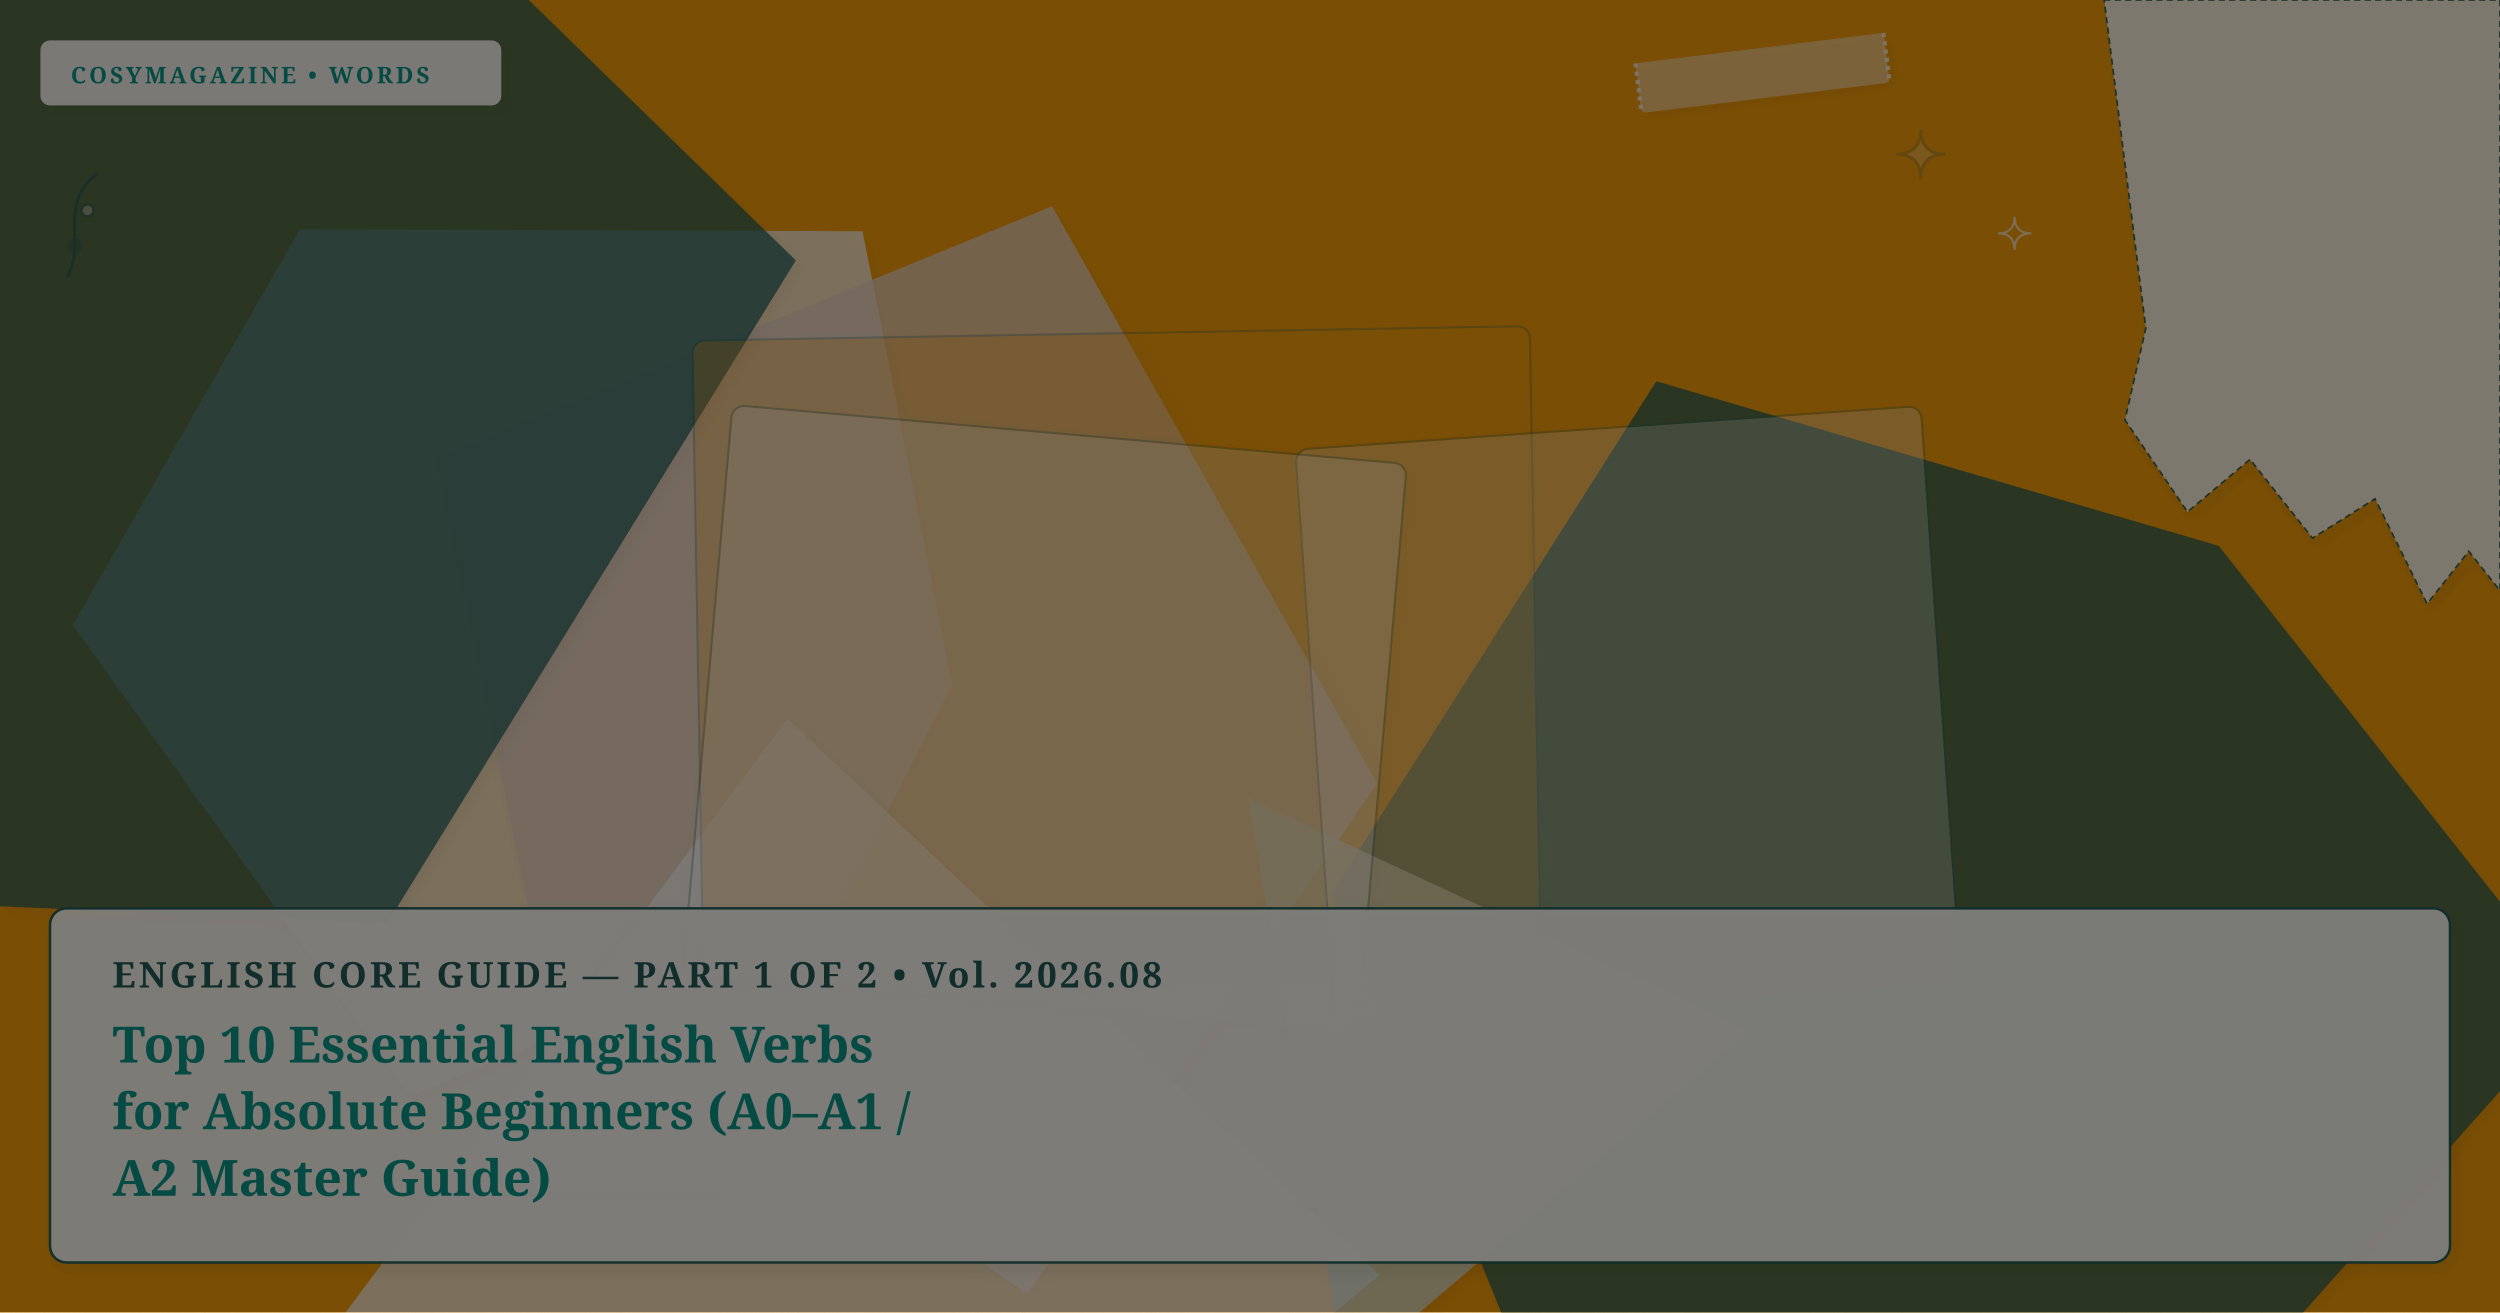
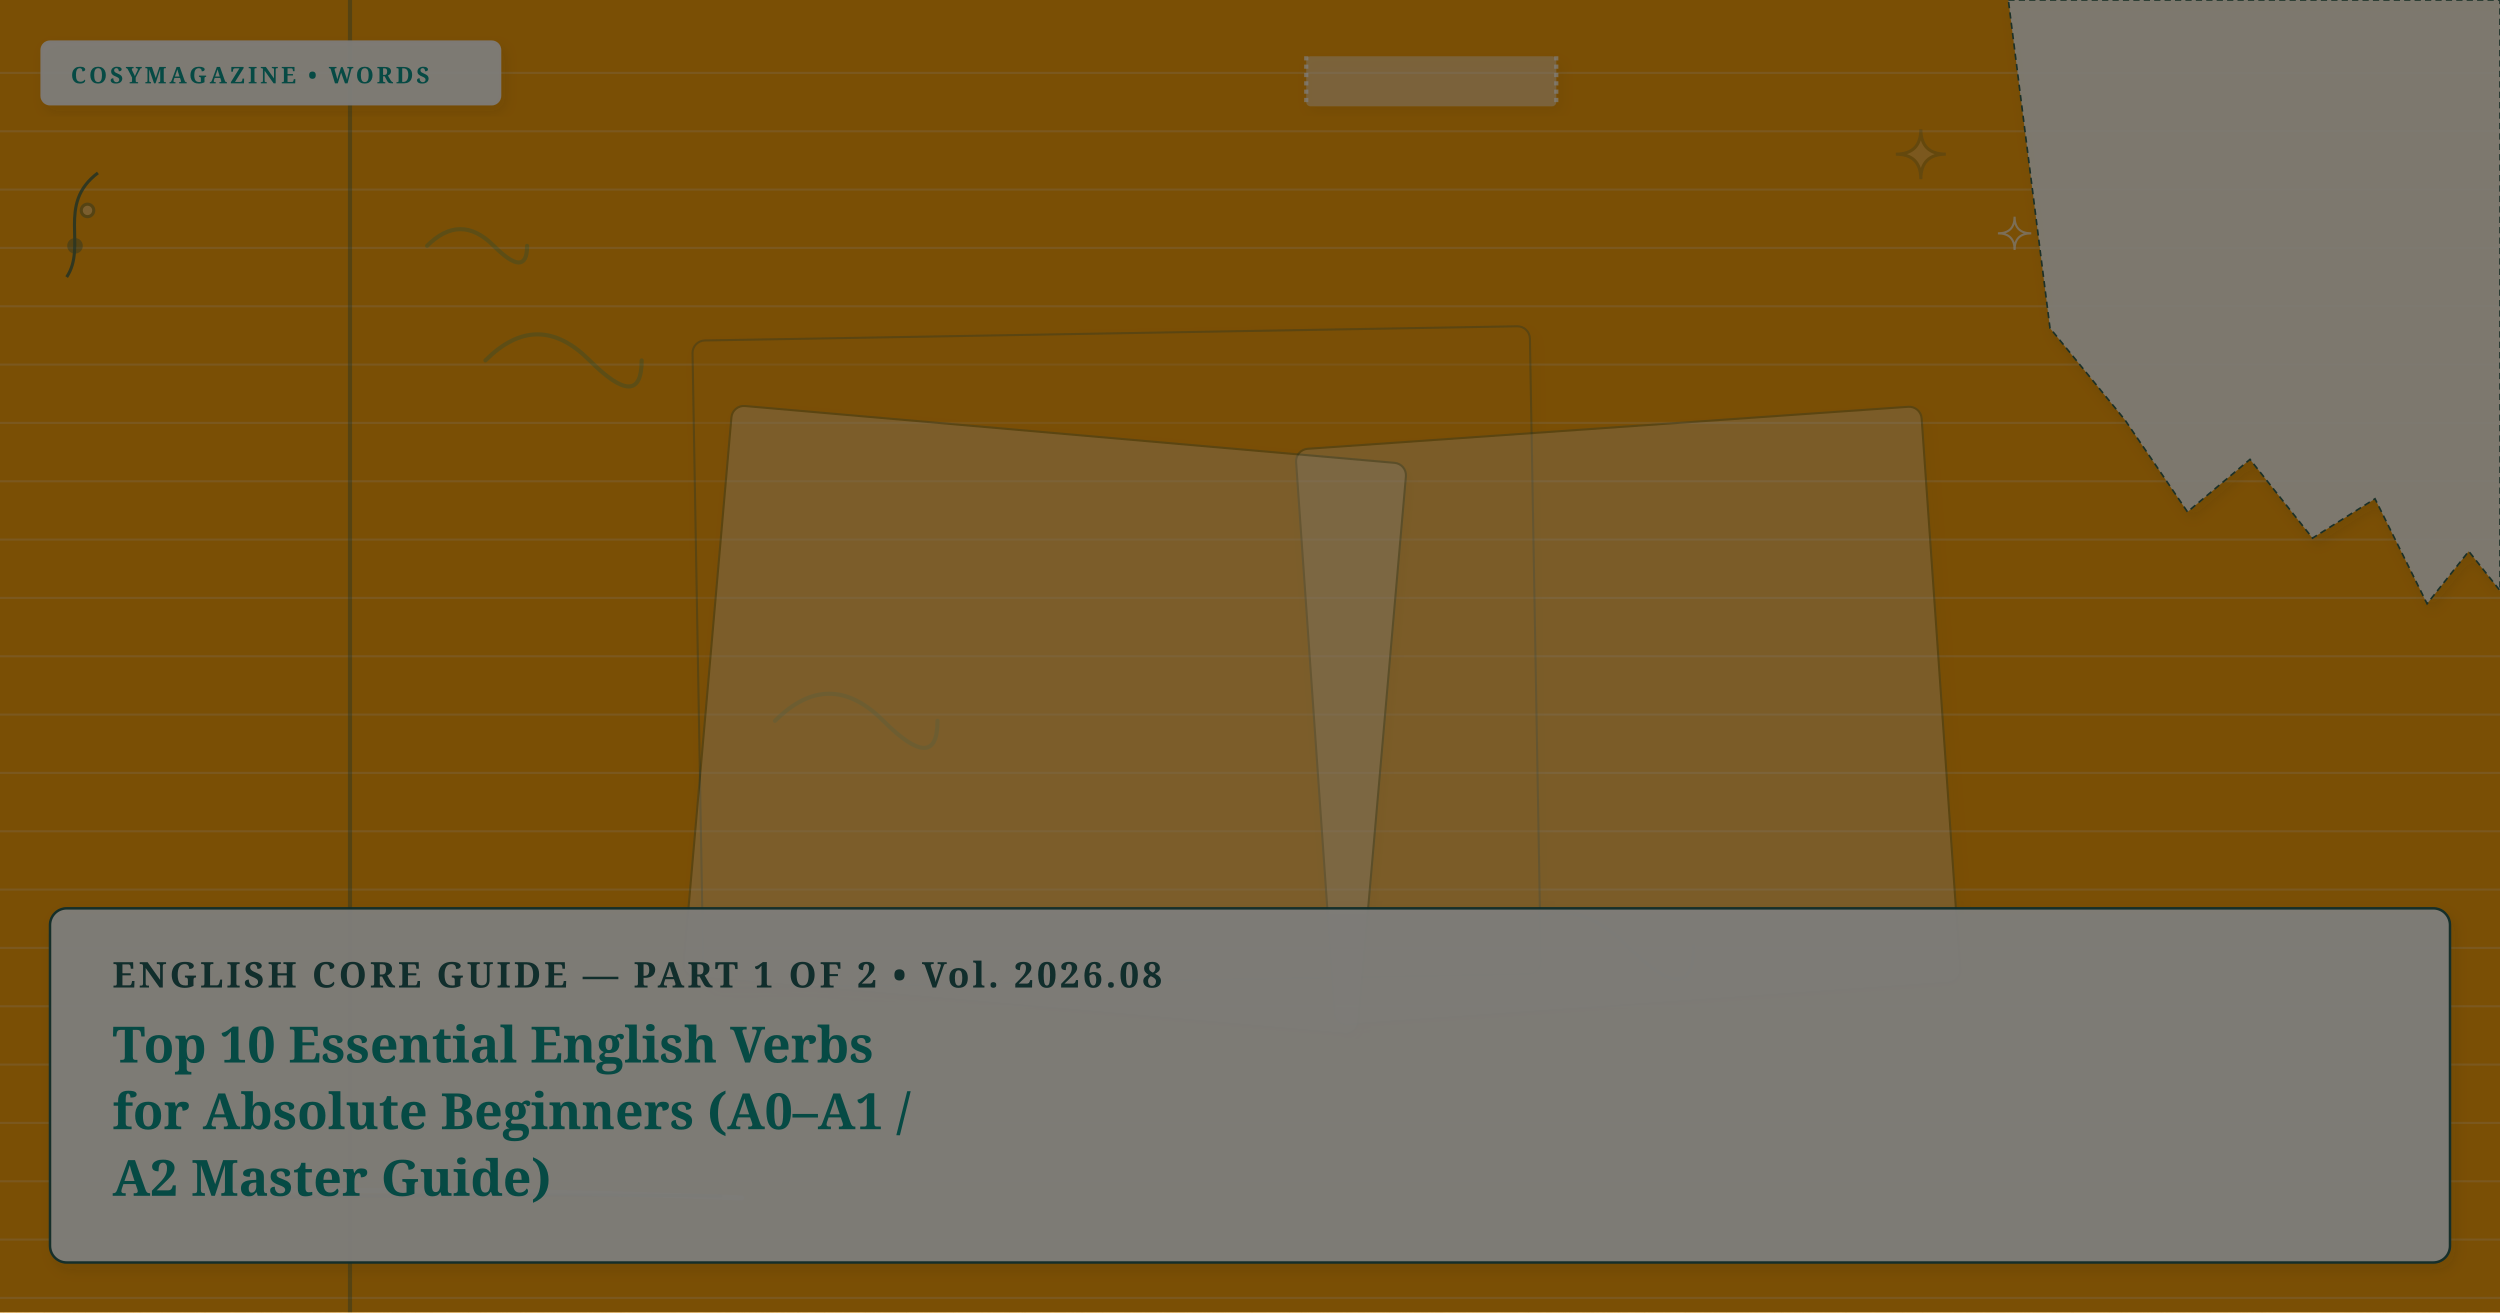
<svg xmlns="http://www.w3.org/2000/svg" viewBox="0 0 1200 630" width="100%" height="100%" preserveAspectRatio="xMidYMid slice" class="cosy-cover-art" data-motif="notebook-handwritten" data-seed="top-10-verbs-en" data-lang="en">
  <defs>
    <filter id="soft-shadow" x="-20%" y="-20%" width="140%" height="140%">
      <feDropShadow dx="2" dy="3" stdDeviation="3" flood-color="#3C281E" flood-opacity="0.10" />
    </filter>
    <filter id="paper-grain" x="0%" y="0%" width="100%" height="100%">
      <feTurbulence type="fractalNoise" baseFrequency="0.65" numOctaves="3" result="noise" />
      <feColorMatrix type="saturate" values="0" />
      <feComponentTransfer>
        <feFuncA type="linear" slope="0.05" />
      </feComponentTransfer>
      <feBlend mode="multiply" in="SourceGraphic" result="blend" />
    </filter>
  </defs>
  <style>
        @media (prefers-reduced-motion: reduce) {
          .cosy-cover-art * { animation: none !important; transition: none !important; }
        }
      </style>
  <rect width="1200" height="630" fill="#f59e0b" />
-   <polygon points="457,329 398,444 197,526 35,300 144,110 414,111" fill="#faf7f2" opacity="0.75" style="filter: drop-shadow(2px 3px 3px rgba(60,40,30,0.08));" />
-   <polygon points="1238,481 1054,688 747,695 639,429 795,183 1065,262" fill="#225B58" opacity="0.75" style="filter: drop-shadow(2px 3px 3px rgba(60,40,30,0.08));" />
-   <polygon points="661,376 493,621 258,457 209,220 505,99" fill="#E8D2C2" opacity="0.75" style="filter: drop-shadow(2px 3px 3px rgba(60,40,30,0.08));" />
-   <polygon points="662,612 398,834 151,650 378,345" fill="#faf7f2" opacity="0.75" style="filter: drop-shadow(2px 3px 3px rgba(60,40,30,0.08));" />
-   <polygon points="382,125 186,443 -1,435 -234,337 -198,20 -37,-203 182,-70" fill="#225B58" opacity="0.75" style="filter: drop-shadow(2px 3px 3px rgba(60,40,30,0.08));" />
-   <polygon points="840,495 646,660 599,383" fill="#D5E2D9" opacity="0.75" style="filter: drop-shadow(2px 3px 3px rgba(60,40,30,0.08));" />
+   <line x1="0" y1="35" x2="1200" y2="35" stroke="#faf7f2" stroke-width="1" opacity="0.22" />
+   <line x1="0" y1="63" x2="1200" y2="63" stroke="#faf7f2" stroke-width="1" opacity="0.22" />
+   <line x1="0" y1="91" x2="1200" y2="91" stroke="#faf7f2" stroke-width="1" opacity="0.22" />
+   <line x1="0" y1="119" x2="1200" y2="119" stroke="#faf7f2" stroke-width="1" opacity="0.22" />
+   <line x1="0" y1="147" x2="1200" y2="147" stroke="#faf7f2" stroke-width="1" opacity="0.22" />
+   <line x1="0" y1="175" x2="1200" y2="175" stroke="#faf7f2" stroke-width="1" opacity="0.22" />
+   <line x1="0" y1="203" x2="1200" y2="203" stroke="#faf7f2" stroke-width="1" opacity="0.22" />
+   <line x1="0" y1="231" x2="1200" y2="231" stroke="#faf7f2" stroke-width="1" opacity="0.22" />
+   <line x1="0" y1="259" x2="1200" y2="259" stroke="#faf7f2" stroke-width="1" opacity="0.22" />
+   <line x1="0" y1="287" x2="1200" y2="287" stroke="#faf7f2" stroke-width="1" opacity="0.22" />
+   <line x1="0" y1="315" x2="1200" y2="315" stroke="#faf7f2" stroke-width="1" opacity="0.22" />
+   <line x1="0" y1="343" x2="1200" y2="343" stroke="#faf7f2" stroke-width="1" opacity="0.22" />
+   <line x1="0" y1="371" x2="1200" y2="371" stroke="#faf7f2" stroke-width="1" opacity="0.22" />
+   <line x1="0" y1="399" x2="1200" y2="399" stroke="#faf7f2" stroke-width="1" opacity="0.22" />
+   <line x1="0" y1="427" x2="1200" y2="427" stroke="#faf7f2" stroke-width="1" opacity="0.22" />
+   <line x1="0" y1="455" x2="1200" y2="455" stroke="#faf7f2" stroke-width="1" opacity="0.22" />
+   <line x1="0" y1="483" x2="1200" y2="483" stroke="#faf7f2" stroke-width="1" opacity="0.22" />
+   <line x1="0" y1="511" x2="1200" y2="511" stroke="#faf7f2" stroke-width="1" opacity="0.22" />
+   <line x1="0" y1="539" x2="1200" y2="539" stroke="#faf7f2" stroke-width="1" opacity="0.22" />
+   <line x1="0" y1="567" x2="1200" y2="567" stroke="#faf7f2" stroke-width="1" opacity="0.22" />
+   <line x1="0" y1="595" x2="1200" y2="595" stroke="#faf7f2" stroke-width="1" opacity="0.22" />
+   <line x1="0" y1="623" x2="1200" y2="623" stroke="#faf7f2" stroke-width="1" opacity="0.22" />
+   <line x1="168" y1="0" x2="168" y2="630" stroke="#225B58" stroke-width="2" opacity="0.35" />
+   <path d="M 233 173 Q 258 148 283 173 T 308 173" fill="none" stroke="#0d9488" stroke-width="2" stroke-linecap="round" opacity="0.25" />
+   <path d="M 717 454 Q 749 422 781 454 T 813 454" fill="none" stroke="#0d9488" stroke-width="2" stroke-linecap="round" opacity="0.25" />
+   <path d="M 205 118 Q 221 102 237 118 T 253 118" fill="none" stroke="#0d9488" stroke-width="2" stroke-linecap="round" opacity="0.25" />
+   <path d="M 372 346 Q 398 320 424 346 T 450 346" fill="none" stroke="#0d9488" stroke-width="2" stroke-linecap="round" opacity="0.25" />
  <g transform="rotate(-1 536 315.5)">
    <rect x="335" y="160" width="402" height="311" rx="6" fill="#f59e0b" opacity="0.3" stroke="#225B58" stroke-width="1" filter="url(#soft-shadow)" />
  </g>
  <g transform="rotate(-4 781.5 343.5)">
    <rect x="631" y="205" width="301" height="277" rx="6" fill="#faf7f2" opacity="0.3" stroke="#225B58" stroke-width="1" filter="url(#soft-shadow)" />
  </g>
  <g transform="rotate(5 501.5 345.5)">
    <rect x="339" y="208" width="325" height="275" rx="6" fill="#FFFFFF" opacity="0.3" stroke="#225B58" stroke-width="1" filter="url(#soft-shadow)" />
  </g>
  <g class="cover-torn-paper" filter="url(#soft-shadow)">
-     <polygon points="1010,0 1200,0 1200,283.5 1185,264.6 1165,289.8 1140,239.4 1110,258.3 1080,220.5 1050,245.7 1020,201.6 1030,157.5 1010,0" fill="#FCF9F2" opacity="0.9" stroke="#225B58" stroke-width="0.8" stroke-dasharray="3 2" />
+     <polygon points="964,0 1200,0 1200,283.5 1185,264.6 1165,289.8 1140,239.4 1110,258.3 1080,220.5 1050,245.7 1020,201.6 984,157.5 964,0" fill="#FCF9F2" opacity="0.9" stroke="#225B58" stroke-width="0.8" stroke-dasharray="3 2" />
  </g>
-   <g transform="rotate(-7 846 35)" filter="url(#soft-shadow)">
-     <rect x="786" y="23" width="120" height="24" rx="2" fill="#faf7f2" opacity="0.45" />
-     <line x1="786" y1="23" x2="786" y2="47" stroke="#FFFFFF" stroke-width="2" stroke-dasharray="2 2" opacity="0.7" />
-     <line x1="906" y1="23" x2="906" y2="47" stroke="#FFFFFF" stroke-width="2" stroke-dasharray="2 2" opacity="0.7" />
+   <g transform="rotate(0 687 39)" filter="url(#soft-shadow)">
+     <rect x="627" y="27" width="120" height="24" rx="2" fill="#faf7f2" opacity="0.45" />
+     <line x1="627" y1="27" x2="627" y2="51" stroke="#FFFFFF" stroke-width="2" stroke-dasharray="2 2" opacity="0.7" />
+     <line x1="747" y1="27" x2="747" y2="51" stroke="#FFFFFF" stroke-width="2" stroke-dasharray="2 2" opacity="0.7" />
  </g>
  <g class="cover-tiny-doodles" stroke="#225B58" stroke-width="1.5" fill="none" opacity="0.7">
    <path d="M 922 62 Q 922 74 934 74 Q 922 74 922 86 Q 922 74 910 74 Q 922 74 922 62 Z" fill="#faf7f2" opacity="0.3" />
    <path d="M 967 104 Q 967 112 975 112 Q 967 112 967 120 Q 967 112 959 112 Q 967 112 967 104 Z" stroke="#faf7f2" stroke-width="1" />
    <path d="M 32 133 C 42 118, 27 98, 47 83" />
    <circle cx="36" cy="118" r="3" fill="#225B58" opacity="0.5" />
    <circle cx="42" cy="101" r="3" fill="#faf7f2" opacity="0.5" />
  </g>
  <g class="cover-sketchy-underline">
    <path d="M 96 572 Q 226 570 356 575" stroke="#faf7f2" stroke-width="2.5" stroke-linecap="round" fill="none" opacity="0.75" />
    <path d="M 106 575 Q 226 573 346 574" stroke="#225B58" stroke-width="1.5" stroke-linecap="round" fill="none" opacity="0.5" />
  </g>
  <g class="cover-masthead-label" filter="url(#soft-shadow)">
    <rect x="20" y="20" width="220" height="30" rx="4" fill="#FCF9F2" opacity="0.95" stroke="#faf7f2" stroke-width="1.2" />
    <text x="34" y="40" fill="#0d9488" font-family="Fraunces, 'Lora', Georgia, serif" font-size="11" font-weight="bold" letter-spacing="1.4">COSYMAGAZINE • WORDS</text>
  </g>
  <g class="cover-text-overlay" filter="url(#soft-shadow)">
    <rect class="cover-overlay-box" x="24" y="436" width="1152" height="170" rx="8" fill="#FCF9F2" opacity="0.96" stroke="#225B58" stroke-width="1.2" />
    <text x="54" y="474" fill="#225B58" font-family="Fraunces, 'Lora', Georgia, serif" font-size="17" font-weight="bold" letter-spacing="1.5">ENGLISH CORE GUIDE — PART 1 OF 2 • Vol. 2026.08</text>
    <text x="54" y="510" fill="#0d9488" font-family="Fraunces, 'Lora', Georgia, serif" font-size="24" font-weight="bold">Top 10 Essential English Verbs</text>
    <text x="54" y="542" fill="#0d9488" font-family="Fraunces, 'Lora', Georgia, serif" font-size="24" font-weight="bold">for Absolute Beginners (A0–A1 /</text>
    <text x="54" y="574" fill="#0d9488" font-family="Fraunces, 'Lora', Georgia, serif" font-size="24" font-weight="bold">A2 Master Guide)</text>
  </g>
  <rect width="1200" height="630" filter="url(#paper-grain)" opacity="0.5" pointer-events="none" />
</svg>
